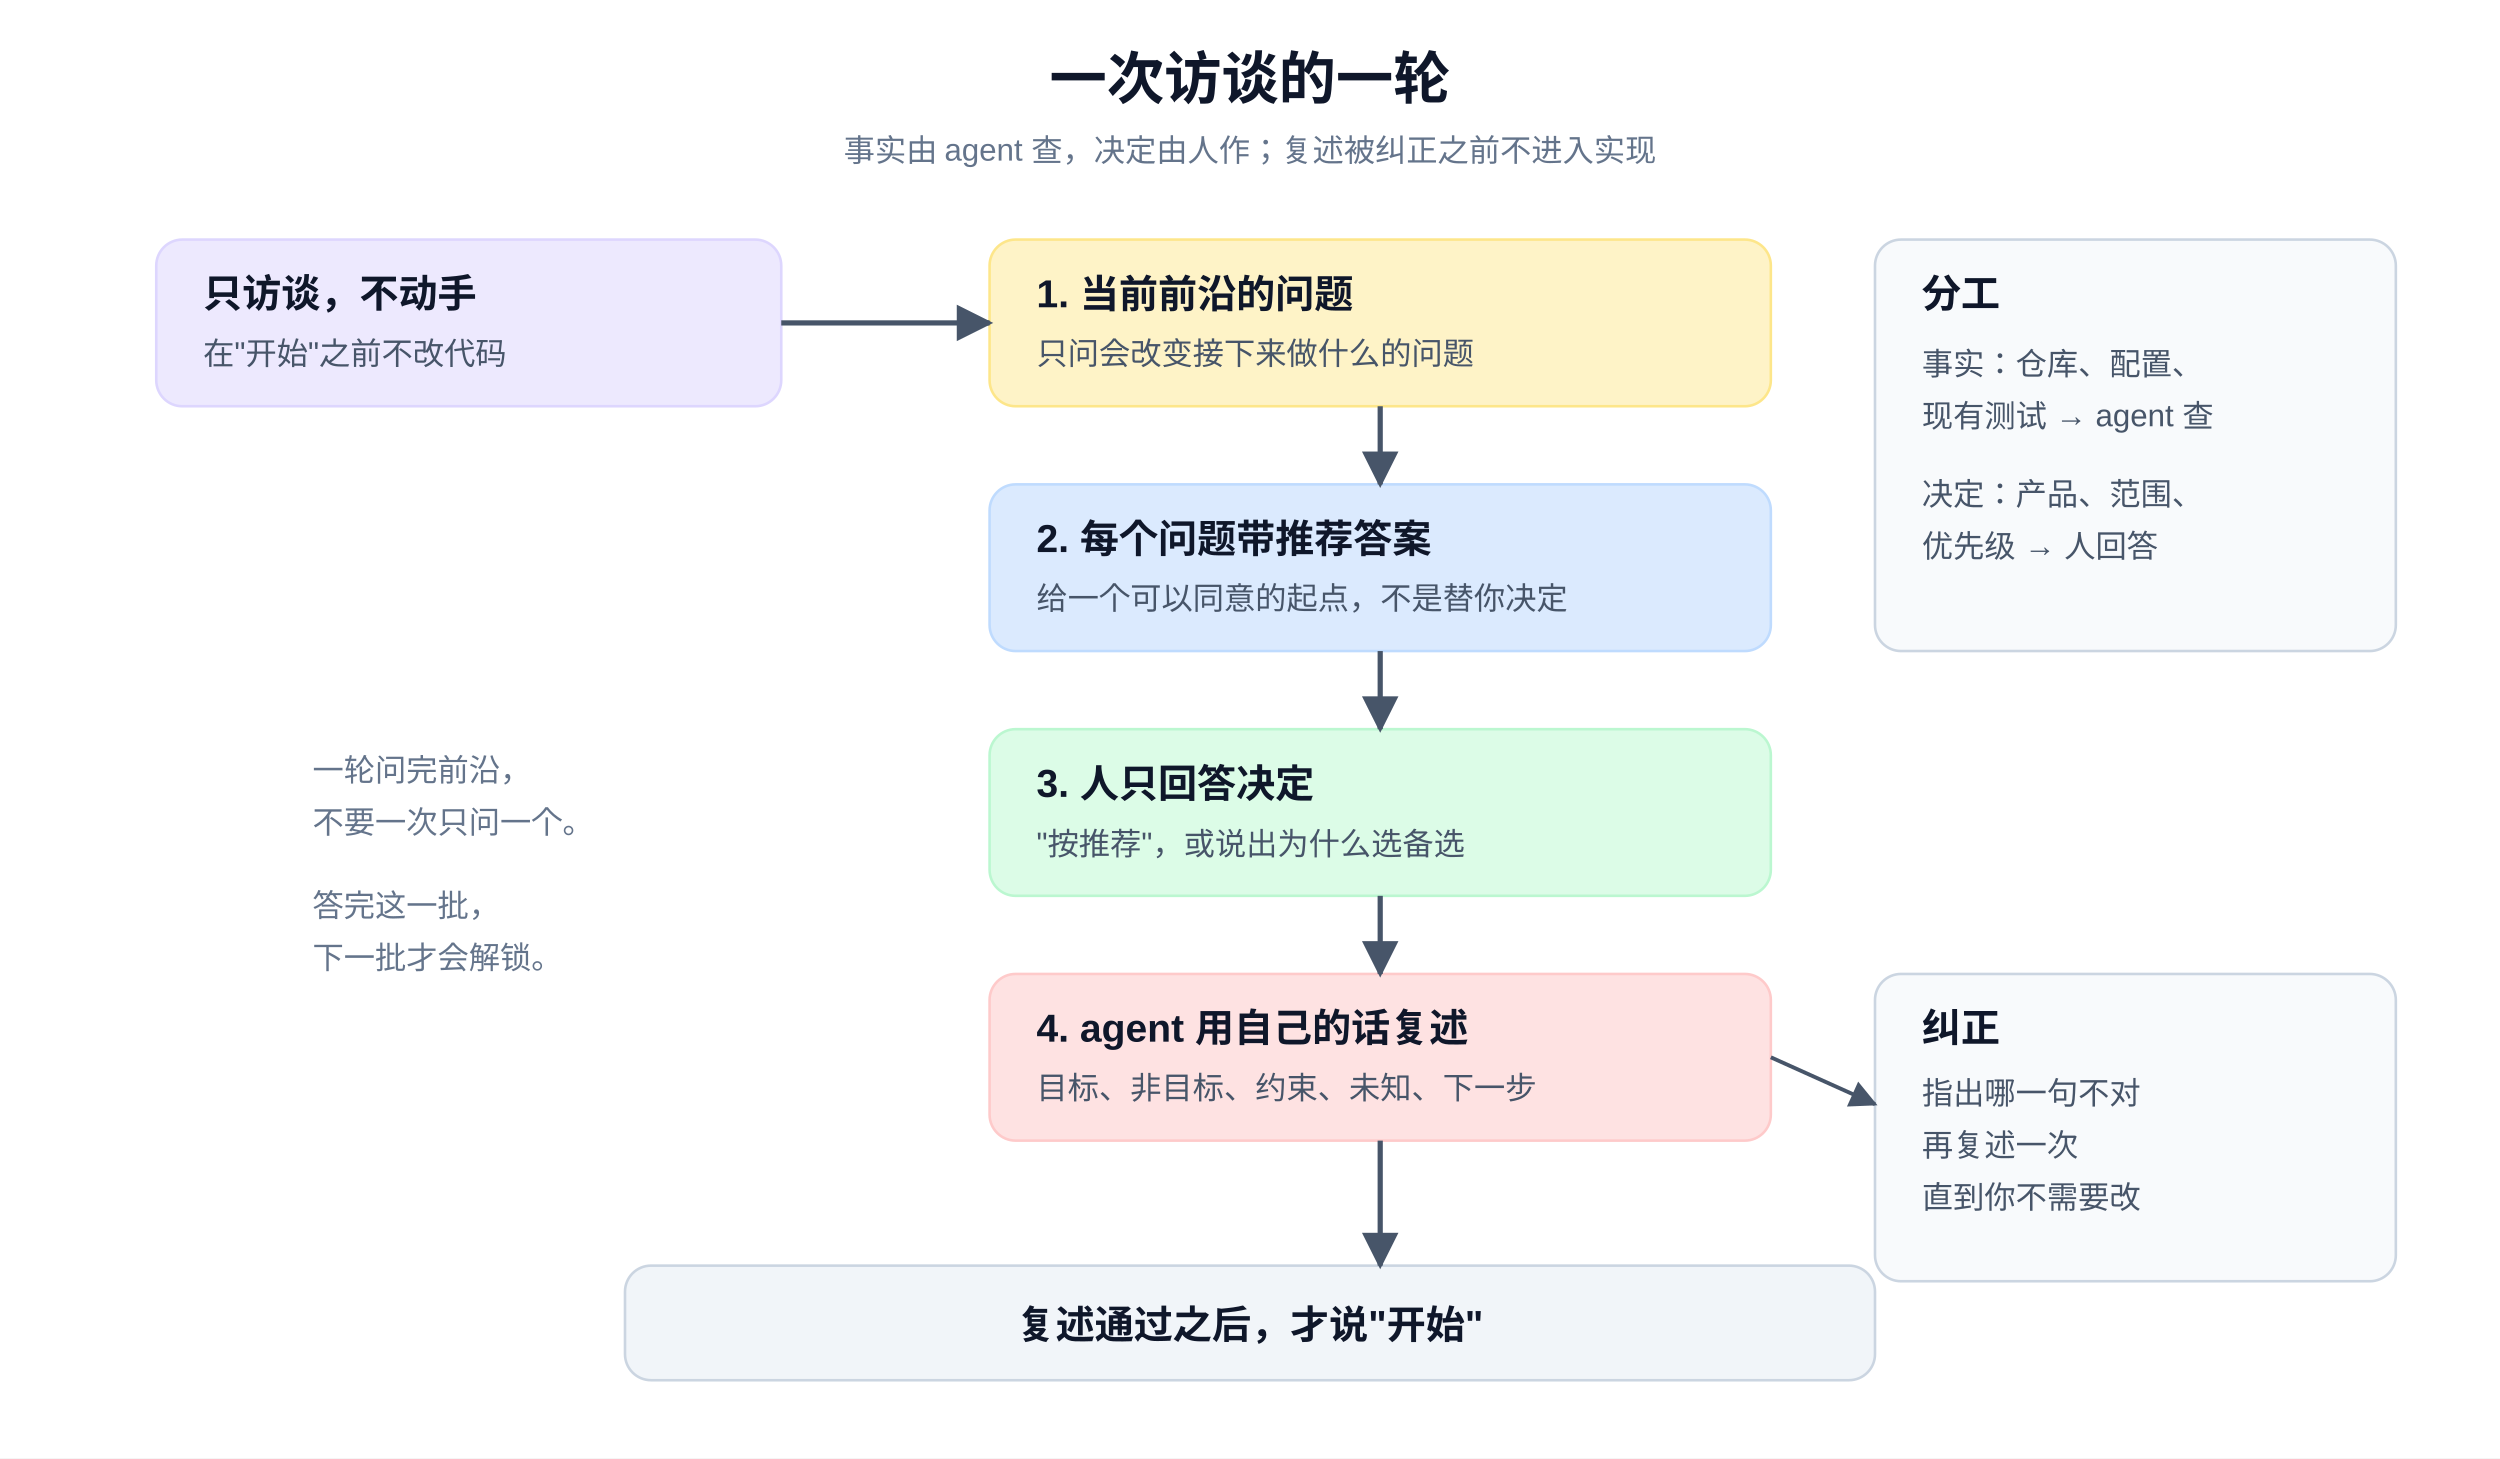
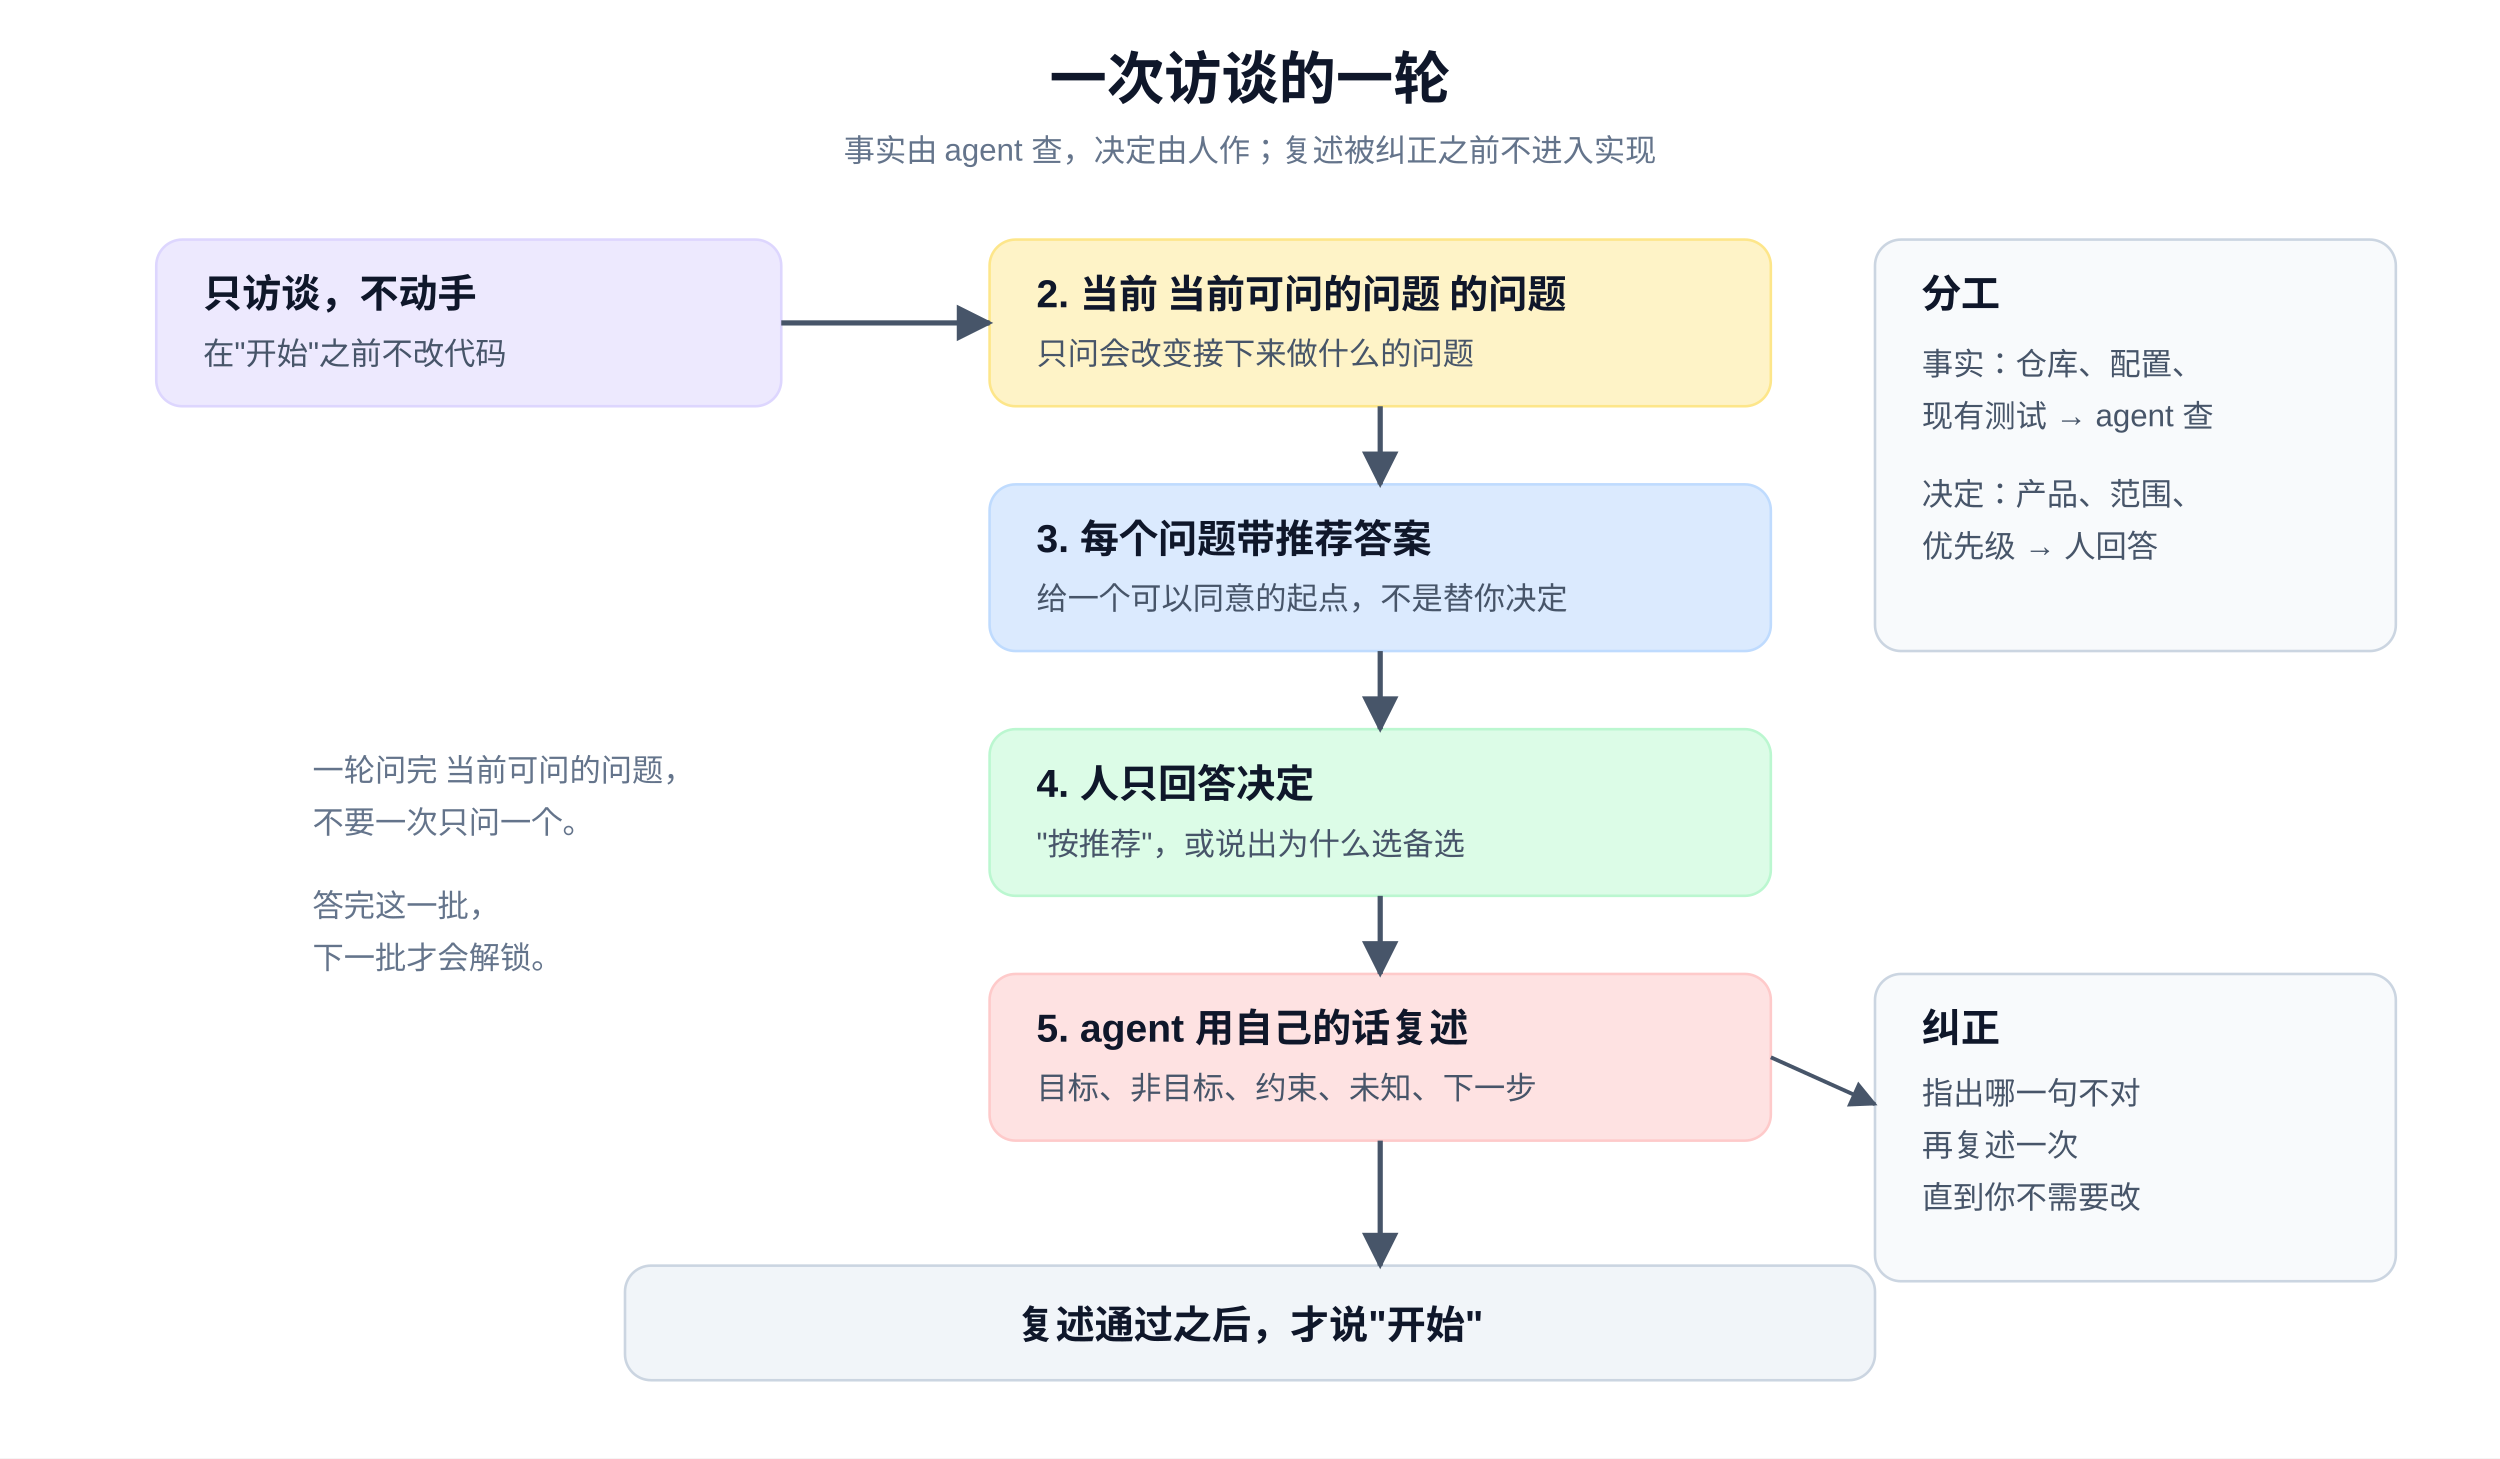
<svg xmlns="http://www.w3.org/2000/svg" viewBox="0 0 960 560" width="960" height="560" role="img" aria-label="一次访谈的一轮">
  <defs>
    <marker id="arrow" viewBox="0 0 10 10" refX="9" refY="5" markerWidth="7" markerHeight="7" orient="auto-start-reverse">
      <path d="M 0 0 L 10 5 L 0 10 z" fill="#475569" />
    </marker>
    <style>
      .t { font-family: -apple-system, "PingFang SC", "Helvetica Neue", Arial, sans-serif; }
      .h { font-size: 22px; font-weight: 700; fill: #0f172a; }
      .s { font-size: 12px; fill: #64748b; }
      .bt { font-size: 15px; font-weight: 700; fill: #0f172a; }
      .bs { font-size: 12px; fill: #475569; }
    </style>
  </defs>
  <rect width="960" height="560" fill="#ffffff" />
  <text x="480" y="38" text-anchor="middle" class="t h">一次访谈的一轮</text>
  <text x="480" y="62" text-anchor="middle" class="t s">事实由 agent 查，决定由人作；复述被纠正之前不进入实现</text>
  <rect x="60" y="92" width="240" height="64" rx="10" fill="#ede9fe" stroke="#ddd6fe" />
  <text x="78" y="118" class="t bt">只访谈，不动手</text>
  <text x="78" y="140" class="t bs">在"开始"之前不改代码</text>
  <rect x="380" y="92" width="300" height="64" rx="10" fill="#fef3c7" stroke="#fde68a" />
-   <text x="398" y="118" class="t bt">1. 当前前沿的问题</text>
+   <text x="398" y="118" class="t bt">2. 当前 当前可问的问题 的问题</text>
  <text x="398" y="140" class="t bs">只问会改变接下来做什么的问题</text>
  <rect x="380" y="186" width="300" height="64" rx="10" fill="#dbeafe" stroke="#bfdbfe" />
-   <text x="398" y="212" class="t bt">2. 每个问题带推荐答案</text>
+   <text x="398" y="212" class="t bt">3. 每个问题带推荐答案</text>
  <text x="398" y="234" class="t bs">给一个可以同意的起点，不是替你决定</text>
  <rect x="380" y="280" width="300" height="64" rx="10" fill="#dcfce7" stroke="#bbf7d0" />
-   <text x="398" y="306" class="t bt">3. 人只回答决定</text>
+   <text x="398" y="306" class="t bt">4. 人只回答决定</text>
  <text x="398" y="328" class="t bs">"按推荐"，或说出为什么选备选</text>
  <rect x="380" y="374" width="300" height="64" rx="10" fill="#fee2e2" stroke="#fecaca" />
-   <text x="398" y="400" class="t bt">4. agent 用自己的话复述</text>
+   <text x="398" y="400" class="t bt">5. agent 用自己的话复述</text>
  <text x="398" y="422" class="t bs">目标、非目标、约束、未知、下一步</text>
  <rect x="720" y="92" width="200" height="158" rx="10" fill="#f8fafc" stroke="#cbd5e1" />
  <text x="738" y="118" class="t bt">分工</text>
  <text x="738" y="144" class="t bs">事实：仓库、配置、</text>
  <text x="738" y="164" class="t bs">现有测试 → agent 查</text>
  <text x="738" y="194" class="t bs">决定：产品、范围、</text>
  <text x="738" y="214" class="t bs">优先级 → 人回答</text>
  <rect x="720" y="374" width="200" height="118" rx="10" fill="#f8fafc" stroke="#cbd5e1" />
  <text x="738" y="400" class="t bt">纠正</text>
  <text x="738" y="424" class="t bs">指出哪一句不对</text>
  <text x="738" y="444" class="t bs">再复述一次</text>
  <text x="738" y="464" class="t bs">直到你不需要改</text>
  <line x1="300" y1="124" x2="380" y2="124" stroke="#475569" stroke-width="2" marker-end="url(#arrow)" />
  <line x1="530" y1="156" x2="530" y2="186" stroke="#475569" stroke-width="2" marker-end="url(#arrow)" />
  <line x1="530" y1="250" x2="530" y2="280" stroke="#475569" stroke-width="2" marker-end="url(#arrow)" />
  <line x1="530" y1="344" x2="530" y2="374" stroke="#475569" stroke-width="2" marker-end="url(#arrow)" />
  <line x1="680" y1="406" x2="720" y2="424" stroke="#475569" stroke-width="1.5" marker-end="url(#arrow)" />
  <rect x="240" y="486" width="480" height="44" rx="10" fill="#f1f5f9" stroke="#cbd5e1" />
  <text x="480" y="514" text-anchor="middle" class="t bt">复述通过之后，才说"开始"</text>
  <line x1="530" y1="438" x2="530" y2="486" stroke="#475569" stroke-width="2" marker-end="url(#arrow)" />
-   <text x="120" y="300" class="t s">一轮问完前沿，</text>
+   <text x="120" y="300" class="t s">一轮问完 当前可问的问题，</text>
  <text x="120" y="320" class="t s">不要一次只问一个。</text>
  <text x="120" y="352" class="t s">答完这一批，</text>
  <text x="120" y="372" class="t s">下一批才会解锁。</text>
</svg>
